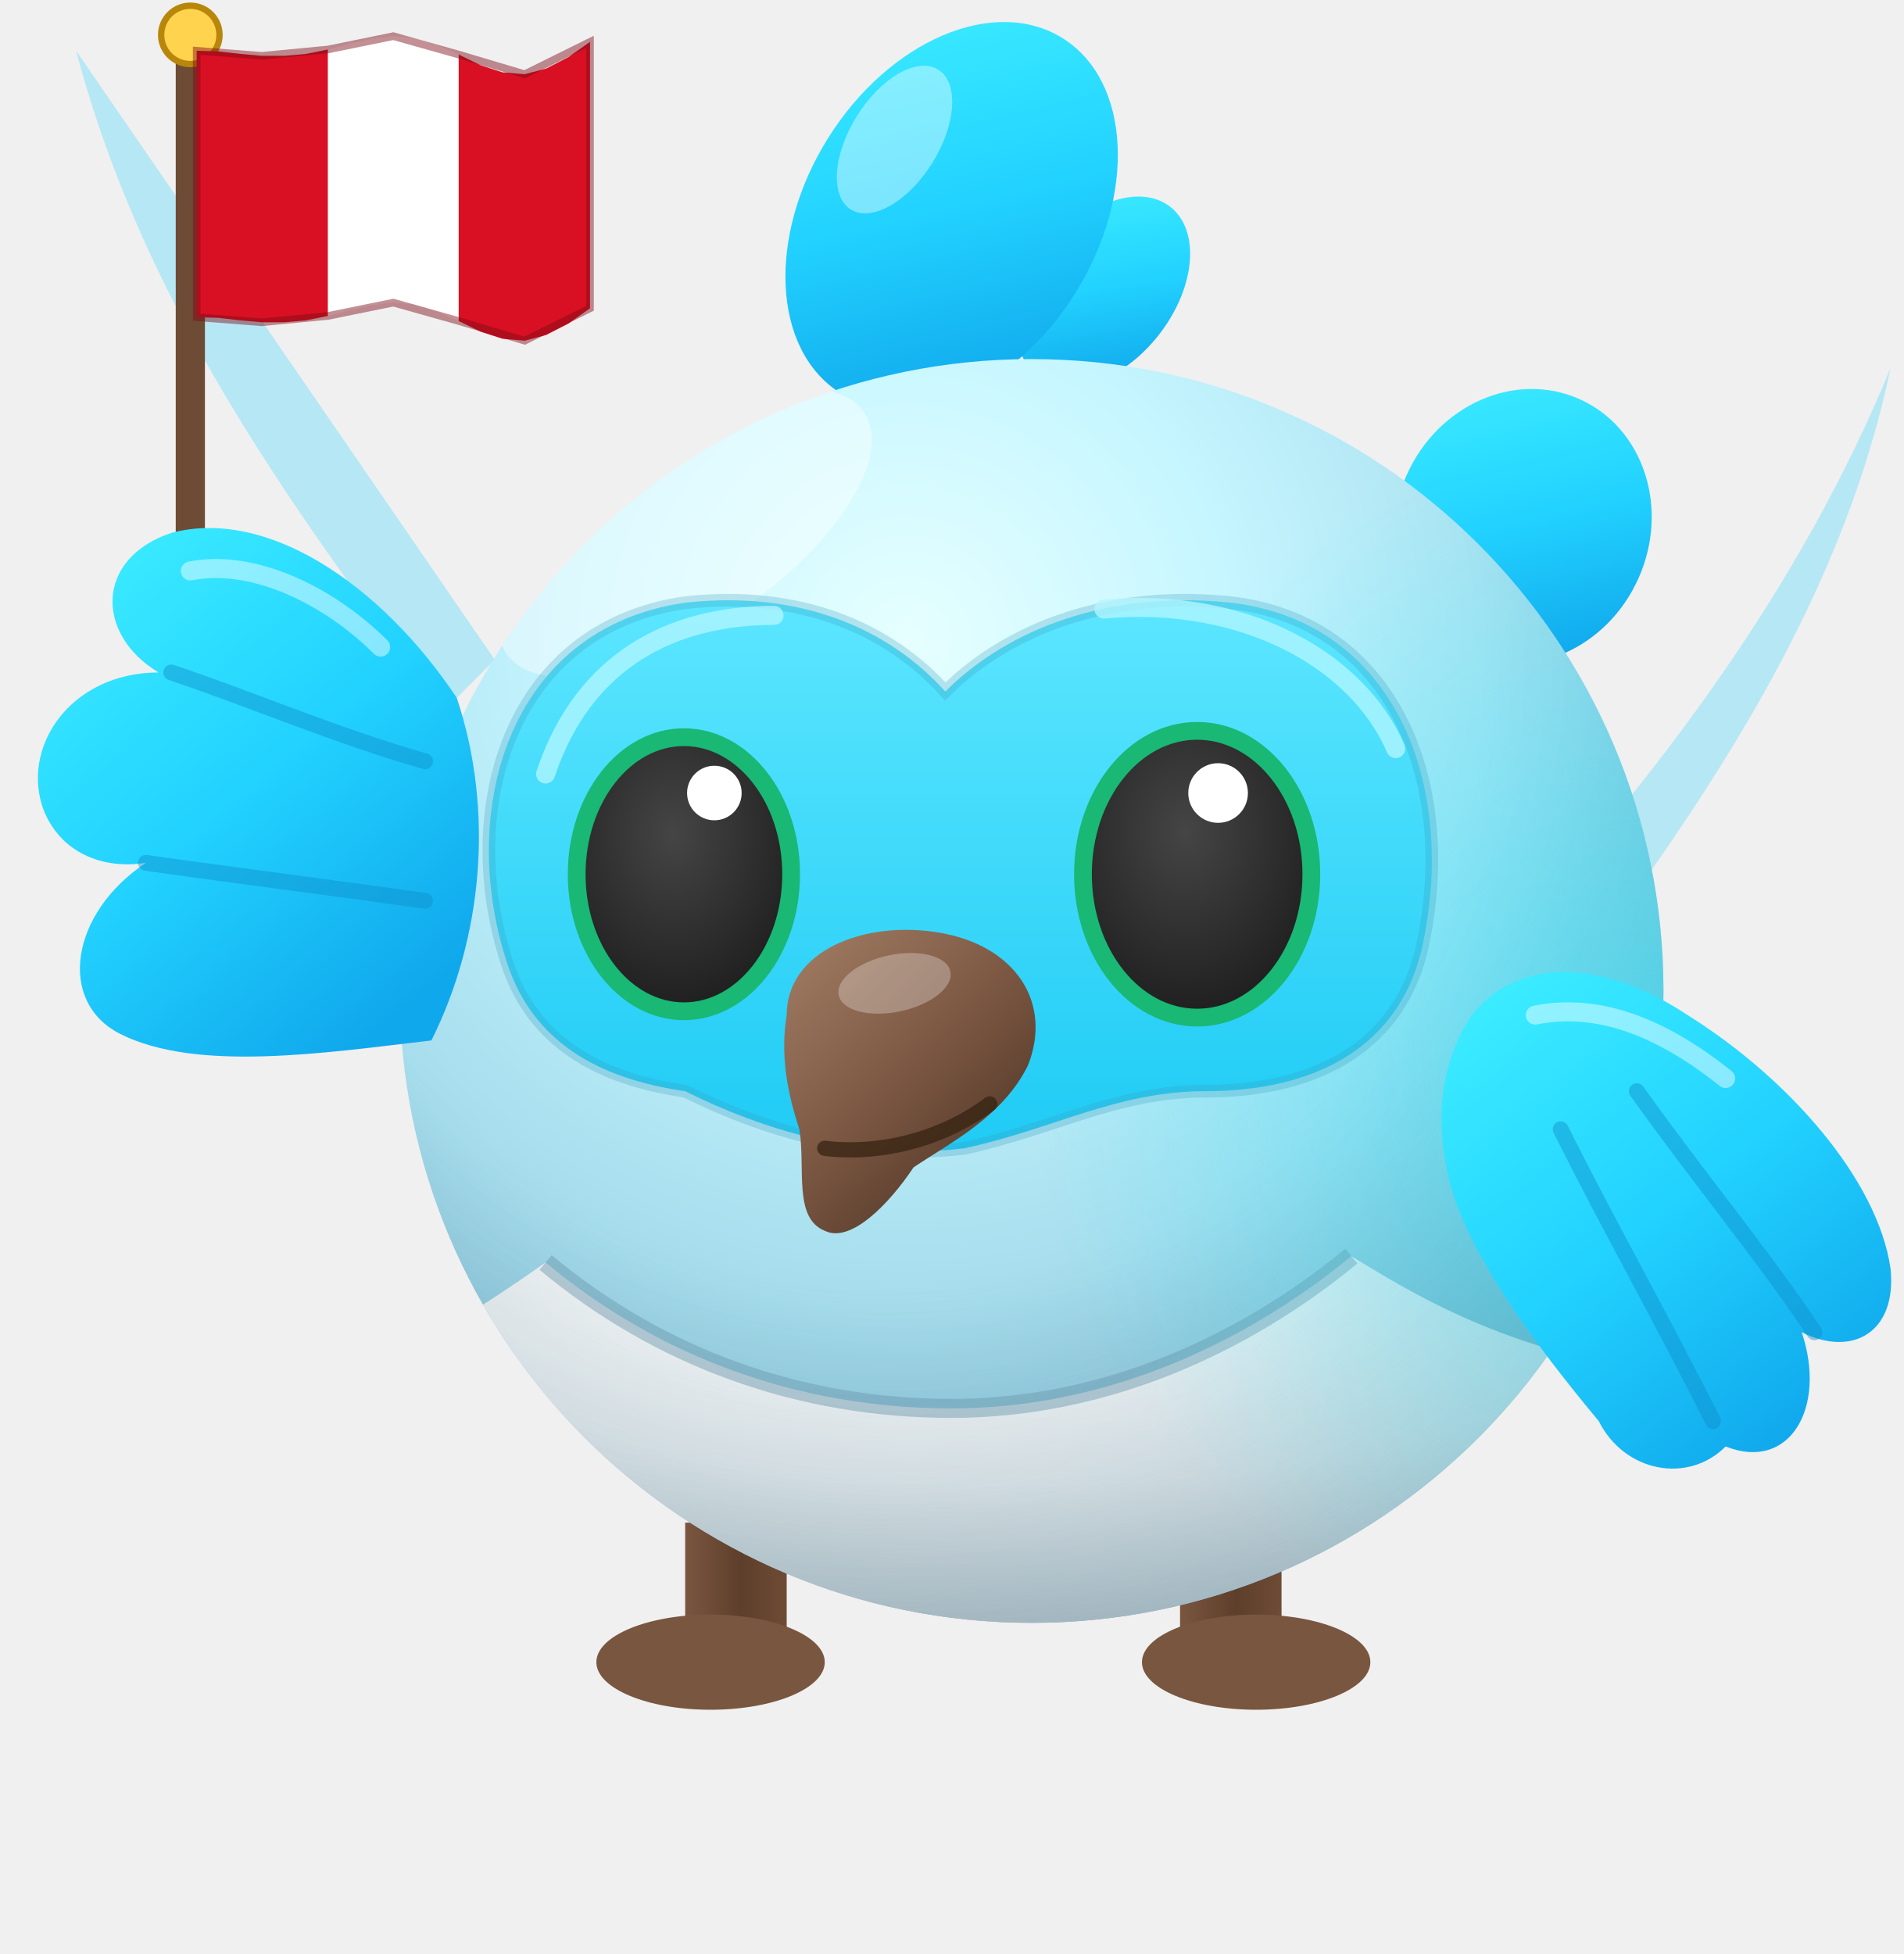
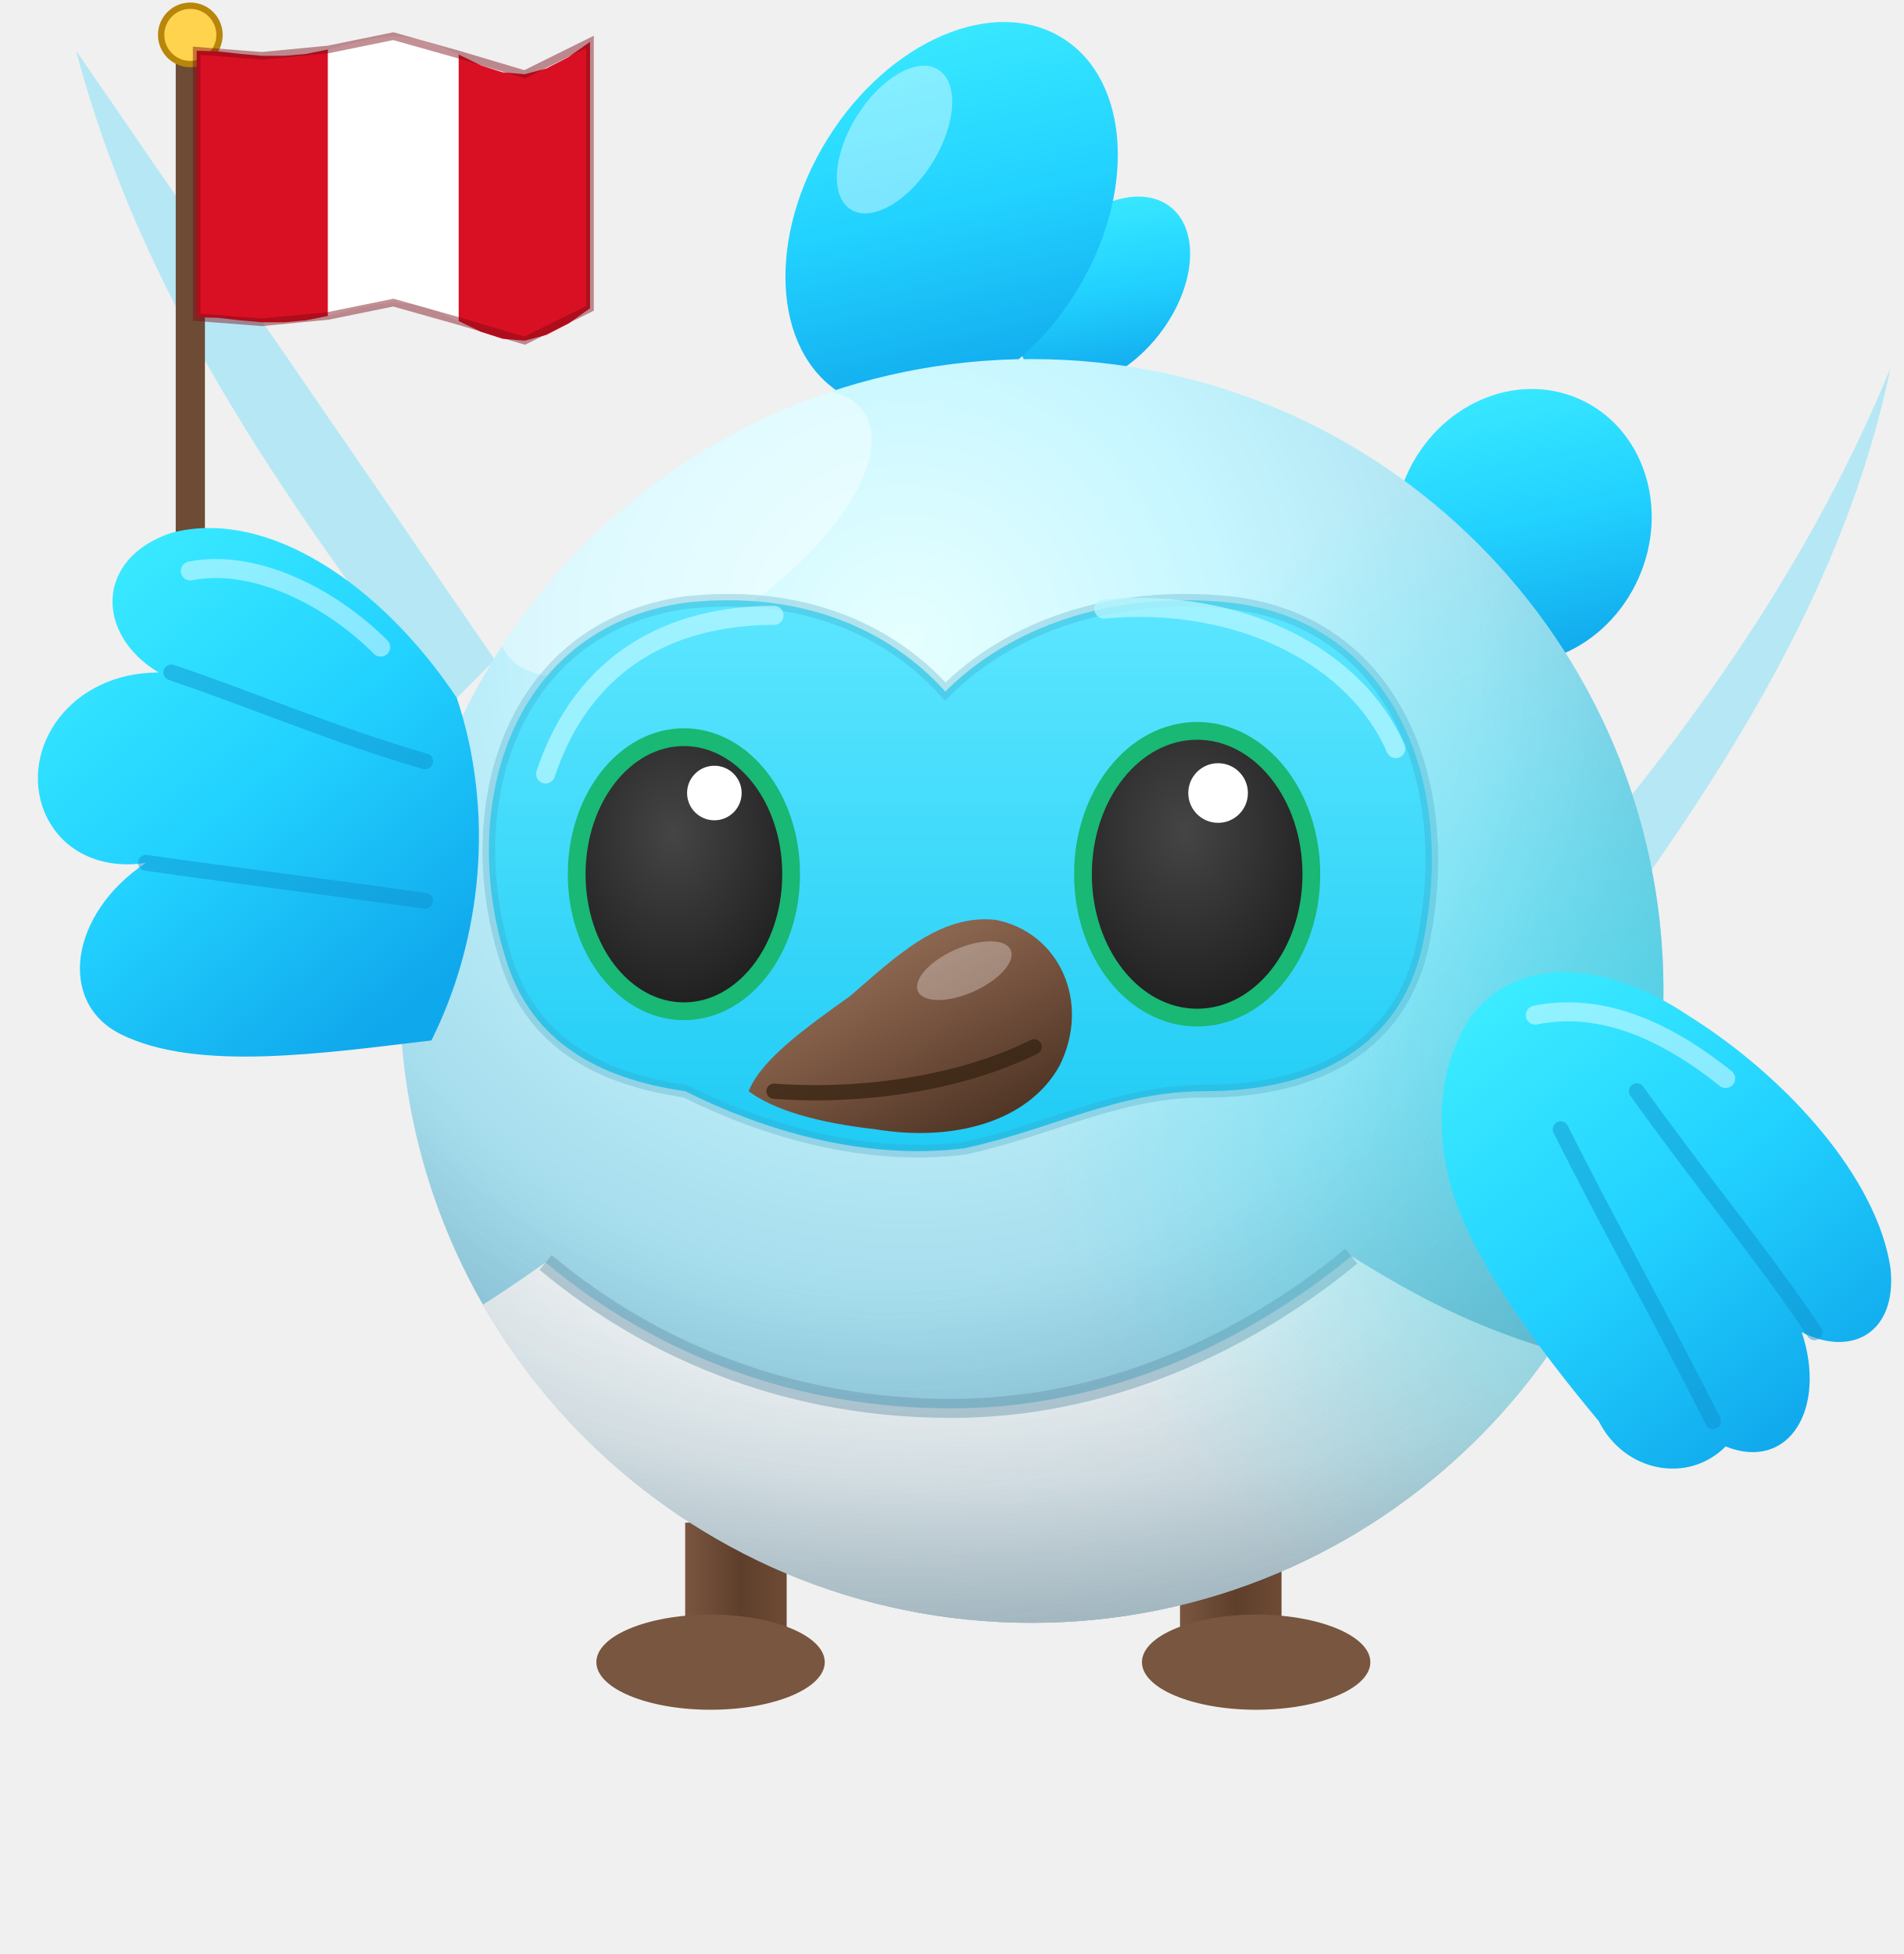
<svg xmlns="http://www.w3.org/2000/svg" class="dash fly " viewBox="0 0 300 308" role="img">
  <defs>
    <radialGradient id="dg-body" cx=".4" cy=".22" r=".86">
      <stop offset="0" stop-color="#E6FFFF" />
      <stop offset=".3" stop-color="#C6F6FF" />
      <stop offset=".62" stop-color="#A5DCEC" />
      <stop offset=".88" stop-color="#83B8CC" />
      <stop offset="1" stop-color="#6A99AE" />
    </radialGradient>
    <radialGradient id="dg-shade" cx=".38" cy=".26" r=".8">
      <stop offset=".6" stop-color="#3D7A94" stop-opacity="0" />
      <stop offset="1" stop-color="#3D7A94" stop-opacity=".32" />
    </radialGradient>
    <radialGradient id="dg-rim" cx="1" cy=".55" r=".5">
      <stop offset="0" stop-color="#2EE9FF" stop-opacity=".55" />
      <stop offset="1" stop-color="#2EE9FF" stop-opacity="0" />
    </radialGradient>
    <linearGradient id="dg-mask" x1="0" y1="0" x2="0" y2="1">
      <stop offset="0" stop-color="#5CE6FF" />
      <stop offset="1" stop-color="#1FCBF5" />
    </linearGradient>
    <linearGradient id="dg-wing" x1="0" y1="0" x2=".7" y2="1">
      <stop offset="0" stop-color="#40F0FF" />
      <stop offset=".55" stop-color="#22D2FF" />
      <stop offset="1" stop-color="#10A8EC" />
    </linearGradient>
    <radialGradient id="dg-belly" cx=".5" cy=".05" r="1">
      <stop offset="0" stop-color="#FFFFFF" />
      <stop offset=".45" stop-color="#ECEEEF" />
      <stop offset="1" stop-color="#AEB4B8" />
    </radialGradient>
    <radialGradient id="dg-eye" cx=".45" cy=".35" r=".7">
      <stop offset="0" stop-color="#454545" />
      <stop offset="1" stop-color="#1C1C1C" />
    </radialGradient>
    <linearGradient id="dg-beak" x1="0" y1="0" x2=".8" y2="1">
      <stop offset="0" stop-color="#A47E66" />
      <stop offset=".5" stop-color="#7D5944" />
      <stop offset="1" stop-color="#4B3122" />
    </linearGradient>
    <linearGradient id="dg-leg" x1="0" y1="0" x2="1" y2="0">
      <stop offset="0" stop-color="#7A5640" />
      <stop offset=".55" stop-color="#5E3F2B" />
      <stop offset="1" stop-color="#6E4B35" />
    </linearGradient>
    <clipPath id="dg-clip">
      <circle cx="162.6" cy="156.2" r="99.6" />
    </clipPath>
  </defs>
  <g class="d-feet">
    <path class="ol" d="M108,240 L108,258 C108,262 124,262 124,258 L124,240Z" fill="url(#dg-leg)" />
    <ellipse class="ol" cx="112" cy="262" rx="18" ry="7.5" fill="#79563F" />
    <path class="ol" d="M186,240 L186,258 C186,262 202,262 202,258 L202,240Z" fill="url(#dg-leg)" />
    <ellipse class="ol" cx="198" cy="262" rx="18" ry="7.5" fill="#79563F" />
  </g>
  <g class="d-gh" fill="#22D2FF" opacity=".28">
    <path d="M70,112 C44,78 22,46 12,8 C34,40 56,72 78,104Z" />
    <path d="M234,152 C262,122 284,92 298,58 C290,96 268,128 242,162Z" />
  </g>
  <ellipse class="d-bw ol" cx="240" cy="83" rx="20" ry="22" transform="rotate(24 240 83)" fill="url(#dg-wing)" />
  <g class="d-tuft">
    <ellipse class="ol" cx="174" cy="46" rx="11" ry="17" transform="rotate(38 174 46)" fill="url(#dg-wing)" />
    <ellipse class="ol" cx="150" cy="34" rx="23" ry="33" transform="rotate(32 150 34)" fill="url(#dg-wing)" />
    <ellipse cx="141" cy="22" rx="7" ry="13" transform="rotate(32 141 22)" fill="#fff" opacity=".4" />
  </g>
  <circle class="ol" cx="162.6" cy="156.2" r="99.6" fill="url(#dg-body)" />
  <g clip-path="url(#dg-clip)">
    <path d="M86,199 C104,214 126,222 150,222 C174,222 196,212 213,198 C226,206 240,214 270,218 L270,270 L50,270 L50,218 C64,214 76,206 86,199Z" fill="url(#dg-belly)" />
    <path d="M86,199 C104,214 126,222 150,222 C174,222 196,212 213,198" stroke="#6E9AAE" stroke-opacity=".45" stroke-width="3" fill="none" />
    <circle cx="162.6" cy="156.2" r="99.6" fill="url(#dg-shade)" />
    <circle cx="162.6" cy="156.2" r="99.6" fill="url(#dg-rim)" />
    <ellipse cx="108" cy="84" rx="34" ry="15" fill="#fff" opacity=".42" transform="rotate(-34 108 84)" />
  </g>
  <path d="M80,152 C72,128 80,99 108,95 C126,93 140,99 149,109 C159,99 175,93 194,95 C220,98 230,124 224,150 C220,166 206,172 190,172 C176,172 166,178 152,181 C136,183 120,178 108,172 C94,170 84,164 80,152Z" fill="url(#dg-mask)" stroke="#3B9DBF" stroke-opacity=".28" stroke-width="2" />
  <path d="M86,122 C92,104 106,97 122,97 M174,96 C196,94 214,104 220,118" stroke="#B5F6FF" stroke-opacity=".75" stroke-width="3" fill="none" stroke-linecap="round" />
  <g class="d-eye">
    <ellipse cx="107.8" cy="137.8" rx="16.9" ry="21.6" fill="url(#dg-eye)" stroke="#19B874" stroke-width="2.8" />
    <circle cx="112.6" cy="125" r="4.3" fill="#fff" />
  </g>
  <g class="d-eye">
    <ellipse cx="188.7" cy="137.8" rx="18" ry="22.6" fill="url(#dg-eye)" stroke="#19B874" stroke-width="2.8" />
    <circle cx="192" cy="125" r="4.7" fill="#fff" />
  </g>
-   <path class="ol" d="M124,160 C124,150 136,145 148,147 C160,149 166,158 162,168 C158,176 150,180 144,184 C140,190 134,196 130,194 C125,192 127,184 126,178 C124,172 123,166 124,160Z" fill="url(#dg-beak)" />
-   <path d="M130,181 C138,182 148,180 156,174" stroke="#33200F" stroke-opacity=".7" stroke-width="2.4" fill="none" stroke-linecap="round" />
-   <ellipse cx="141" cy="155" rx="9" ry="4.5" fill="#fff" opacity=".28" transform="rotate(-12 141 155)" />
+   <path class="ol" d="M157,145 C167,147 172,158 167,168 C162,177 150,180 138,178 C129,177 122,175 118,172 C120,167 127,162 134,157 C141,151 148,144 157,145Z" fill="url(#dg-beak)" />
+   <path d="M122,172 C135,173 151,171 163,165" stroke="#33200F" stroke-opacity=".7" stroke-width="2.4" fill="none" stroke-linecap="round" />
+   <ellipse cx="152" cy="153" rx="8" ry="3.6" fill="#fff" opacity=".3" transform="rotate(-24 152 153)" />
  <g class="d-wl">
    <g class="d-flag">
      <path d="M30,120 L30,7" stroke="#6E4B35" stroke-width="4.6" stroke-linecap="round" />
      <circle cx="30" cy="5.5" r="4.6" fill="#FFD34D" stroke="#B8860B" stroke-width="1" />
      <path d="M31.0,8.0L34.4,8.1L37.9,8.5L41.3,8.8L44.8,8.8L48.2,8.5L51.7,7.8L51.7,49.8L48.2,50.5L44.8,50.8L41.3,50.8L37.9,50.5L34.4,50.1L31.0,50.0Z" fill="#D91023">
        <animate attributeName="d" dur="1.1s" repeatCount="indefinite" values="M31.0,8.0L34.4,8.1L37.9,8.5L41.3,8.8L44.8,8.8L48.2,8.5L51.7,7.8L51.7,49.8L48.2,50.5L44.8,50.8L41.3,50.8L37.9,50.5L34.4,50.1L31.0,50.0Z;M31.0,8.0L34.4,7.8L37.9,7.8L41.3,8.0L44.8,8.6L48.2,9.2L51.7,9.5L51.7,51.5L48.2,51.2L44.8,50.6L41.3,50.0L37.9,49.8L34.4,49.8L31.0,50.0Z;M31.0,8.0L34.4,7.9L37.9,7.5L41.3,7.2L44.8,7.2L48.2,7.5L51.7,8.2L51.7,50.2L48.2,49.5L44.8,49.2L41.3,49.2L37.9,49.5L34.4,49.9L31.0,50.0Z;M31.0,8.0L34.4,8.2L37.9,8.2L41.3,8.0L44.8,7.4L48.2,6.8L51.7,6.5L51.7,48.5L48.2,48.8L44.8,49.4L41.3,50.0L37.9,50.2L34.4,50.2L31.0,50.0Z;M31.0,8.0L34.4,8.1L37.9,8.5L41.3,8.8L44.8,8.8L48.2,8.5L51.7,7.8L51.7,49.8L48.2,50.5L44.8,50.8L41.3,50.8L37.9,50.5L34.4,50.1L31.0,50.0Z" />
      </path>
      <path d="M51.7,7.8L55.1,6.9L58.6,6.1L62.0,5.7L65.4,6.0L68.9,7.1L72.3,8.6L72.3,50.6L68.9,49.1L65.4,48.0L62.0,47.7L58.6,48.1L55.1,48.9L51.7,49.8Z" fill="#FFFFFF">
        <animate attributeName="d" dur="1.1s" repeatCount="indefinite" values="M51.7,7.8L55.1,6.9L58.6,6.1L62.0,5.7L65.4,6.0L68.9,7.1L72.3,8.6L72.3,50.6L68.9,49.1L65.4,48.0L62.0,47.7L58.6,48.1L55.1,48.9L51.7,49.8Z;M51.7,9.5L55.1,9.4L58.6,8.8L62.0,7.6L65.4,6.4L68.9,5.3L72.3,5.0L72.3,47.0L68.9,47.3L65.4,48.4L62.0,49.6L58.6,50.8L55.1,51.4L51.7,51.5Z;M51.7,8.2L55.1,9.1L58.6,9.9L62.0,10.3L65.4,10.0L68.9,8.9L72.3,7.4L72.3,49.4L68.9,50.9L65.4,52.0L62.0,52.3L58.6,51.9L55.1,51.1L51.7,50.2Z;M51.7,6.5L55.1,6.6L58.6,7.2L62.0,8.4L65.4,9.6L68.9,10.7L72.3,11.0L72.3,53.0L68.9,52.7L65.4,51.6L62.0,50.4L58.6,49.2L55.1,48.6L51.7,48.5Z;M51.7,7.8L55.1,6.9L58.6,6.1L62.0,5.7L65.4,6.0L68.9,7.1L72.3,8.6L72.3,50.6L68.9,49.1L65.4,48.0L62.0,47.7L58.6,48.1L55.1,48.9L51.7,49.8Z" />
      </path>
      <path d="M72.3,8.6L75.8,10.3L79.2,11.4L82.7,11.7L86.1,10.8L89.6,9.0L93.0,6.6L93.0,48.6L89.6,51.0L86.1,52.8L82.7,53.7L79.2,53.4L75.8,52.3L72.3,50.6Z" fill="#D91023">
        <animate attributeName="d" dur="1.1s" repeatCount="indefinite" values="M72.3,8.6L75.8,10.3L79.2,11.4L82.7,11.7L86.1,10.8L89.6,9.0L93.0,6.6L93.0,48.6L89.6,51.0L86.1,52.8L82.7,53.7L79.2,53.4L75.8,52.3L72.3,50.6Z;M72.3,5.0L75.8,5.6L79.2,7.0L82.7,9.0L86.1,10.9L89.6,12.2L93.0,12.4L93.0,54.4L89.6,54.2L86.1,52.9L82.7,51.0L79.2,49.0L75.8,47.6L72.3,47.0Z;M72.3,7.4L75.8,5.7L79.2,4.6L82.7,4.3L86.1,5.2L89.6,7.0L93.0,9.4L93.0,51.4L89.6,49.0L86.1,47.2L82.7,46.3L79.2,46.6L75.8,47.7L72.3,49.4Z;M72.3,11.0L75.8,10.4L79.2,9.0L82.7,7.0L86.1,5.1L89.6,3.8L93.0,3.6L93.0,45.6L89.6,45.8L86.1,47.1L82.7,49.0L79.2,51.0L75.8,52.4L72.3,53.0Z;M72.3,8.6L75.8,10.3L79.2,11.4L82.7,11.7L86.1,10.8L89.6,9.0L93.0,6.6L93.0,48.6L89.6,51.0L86.1,52.8L82.7,53.7L79.2,53.4L75.8,52.3L72.3,50.6Z" />
      </path>
      <path d="M31.0,8.0L41.3,8.8L51.7,7.8L62.0,5.7L72.3,8.6L82.7,11.7L93.0,6.6L93.0,48.6L82.7,53.7L72.3,50.6L62.0,47.7L51.7,49.8L41.3,50.8L31.0,50.0Z" fill="none" stroke="#7A0A14" stroke-opacity=".45" stroke-width="1.2">
        <animate attributeName="d" dur="1.1s" repeatCount="indefinite" values="M31.0,8.0L41.3,8.8L51.7,7.8L62.0,5.7L72.3,8.6L82.7,11.7L93.0,6.6L93.0,48.6L82.7,53.7L72.3,50.6L62.0,47.7L51.7,49.8L41.3,50.8L31.0,50.0Z;M31.0,8.0L41.3,8.0L51.7,9.5L62.0,7.6L72.3,5.0L82.7,9.0L93.0,12.4L93.0,54.4L82.7,51.0L72.3,47.0L62.0,49.6L51.7,51.5L41.3,50.0L31.0,50.0Z;M31.0,8.0L41.3,7.2L51.7,8.2L62.0,10.3L72.3,7.4L82.7,4.3L93.0,9.4L93.0,51.4L82.7,46.3L72.3,49.4L62.0,52.3L51.7,50.2L41.3,49.2L31.0,50.0Z;M31.0,8.0L41.3,8.0L51.7,6.5L62.0,8.4L72.3,11.0L82.7,7.0L93.0,3.6L93.0,45.6L82.7,49.0L72.3,53.0L62.0,50.4L51.7,48.5L41.3,50.0L31.0,50.0Z;M31.0,8.0L41.3,8.8L51.7,7.8L62.0,5.7L72.3,8.6L82.7,11.7L93.0,6.6L93.0,48.6L82.7,53.7L72.3,50.6L62.0,47.7L51.7,49.8L41.3,50.8L31.0,50.0Z" />
      </path>
    </g>
    <path class="ol" d="M72,110 C60,92 42,80 27,84 C15,88 15,100 25,106 C11,106 3,118 7,128 C10,135 17,137 23,136 C11,144 9,158 19,163 C31,169 51,166 68,164 C76,148 78,128 72,110Z" fill="url(#dg-wing)" />
    <path d="M27,106 C39,110 53,116 67,120 M23,136 C37,138 53,140 67,142" stroke="#0E8FCB" stroke-opacity=".45" stroke-width="2.5" fill="none" stroke-linecap="round" />
    <path d="M30,90 C40,88 52,94 60,102" stroke="#fff" stroke-opacity=".45" stroke-width="3" fill="none" stroke-linecap="round" />
  </g>
  <g class="d-wr">
    <path class="ol" d="M232,160 C240,150 254,152 266,160 C282,170 296,186 298,200 C299,210 292,214 284,210 C288,222 282,232 272,228 C266,234 256,232 252,224 C242,212 230,196 228,184 C226,174 228,166 232,160Z" fill="url(#dg-wing)" />
    <path d="M246,178 C254,194 262,208 270,224 M258,172 C268,186 278,198 286,210" stroke="#0E8FCB" stroke-opacity=".45" stroke-width="2.5" fill="none" stroke-linecap="round" />
    <path d="M242,160 C252,158 262,162 272,170" stroke="#fff" stroke-opacity=".45" stroke-width="3" fill="none" stroke-linecap="round" />
  </g>
</svg>
